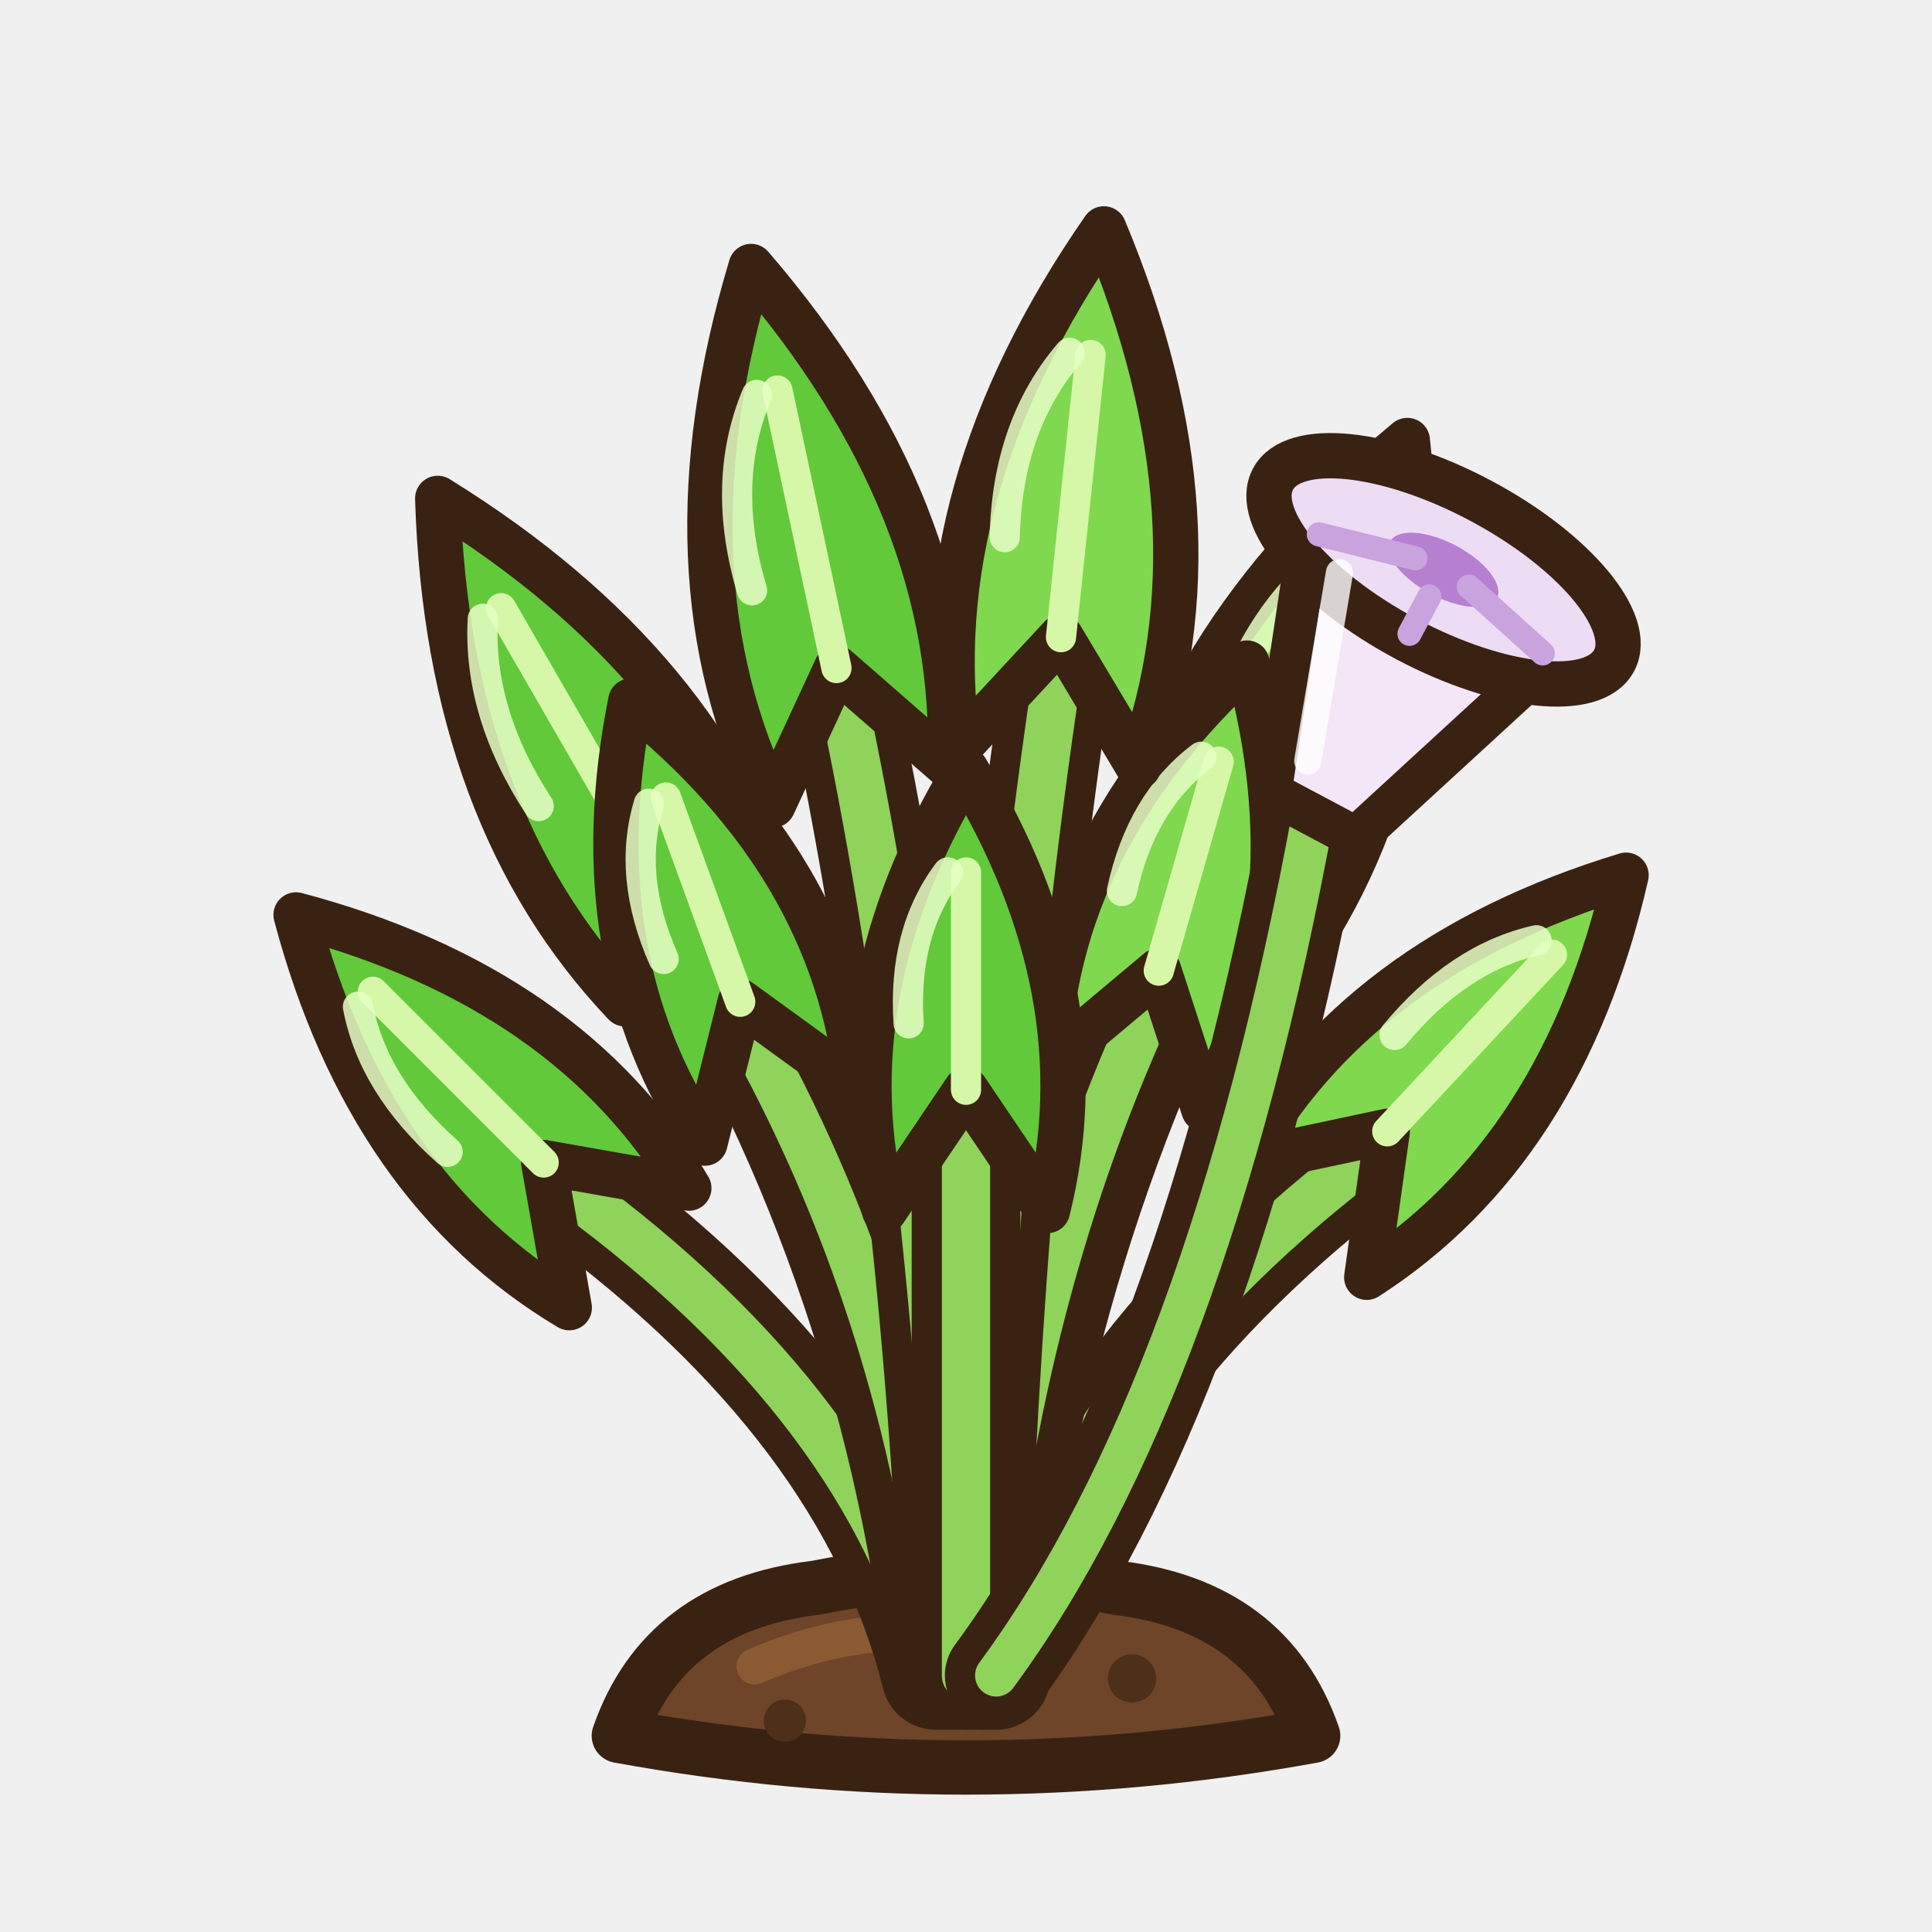
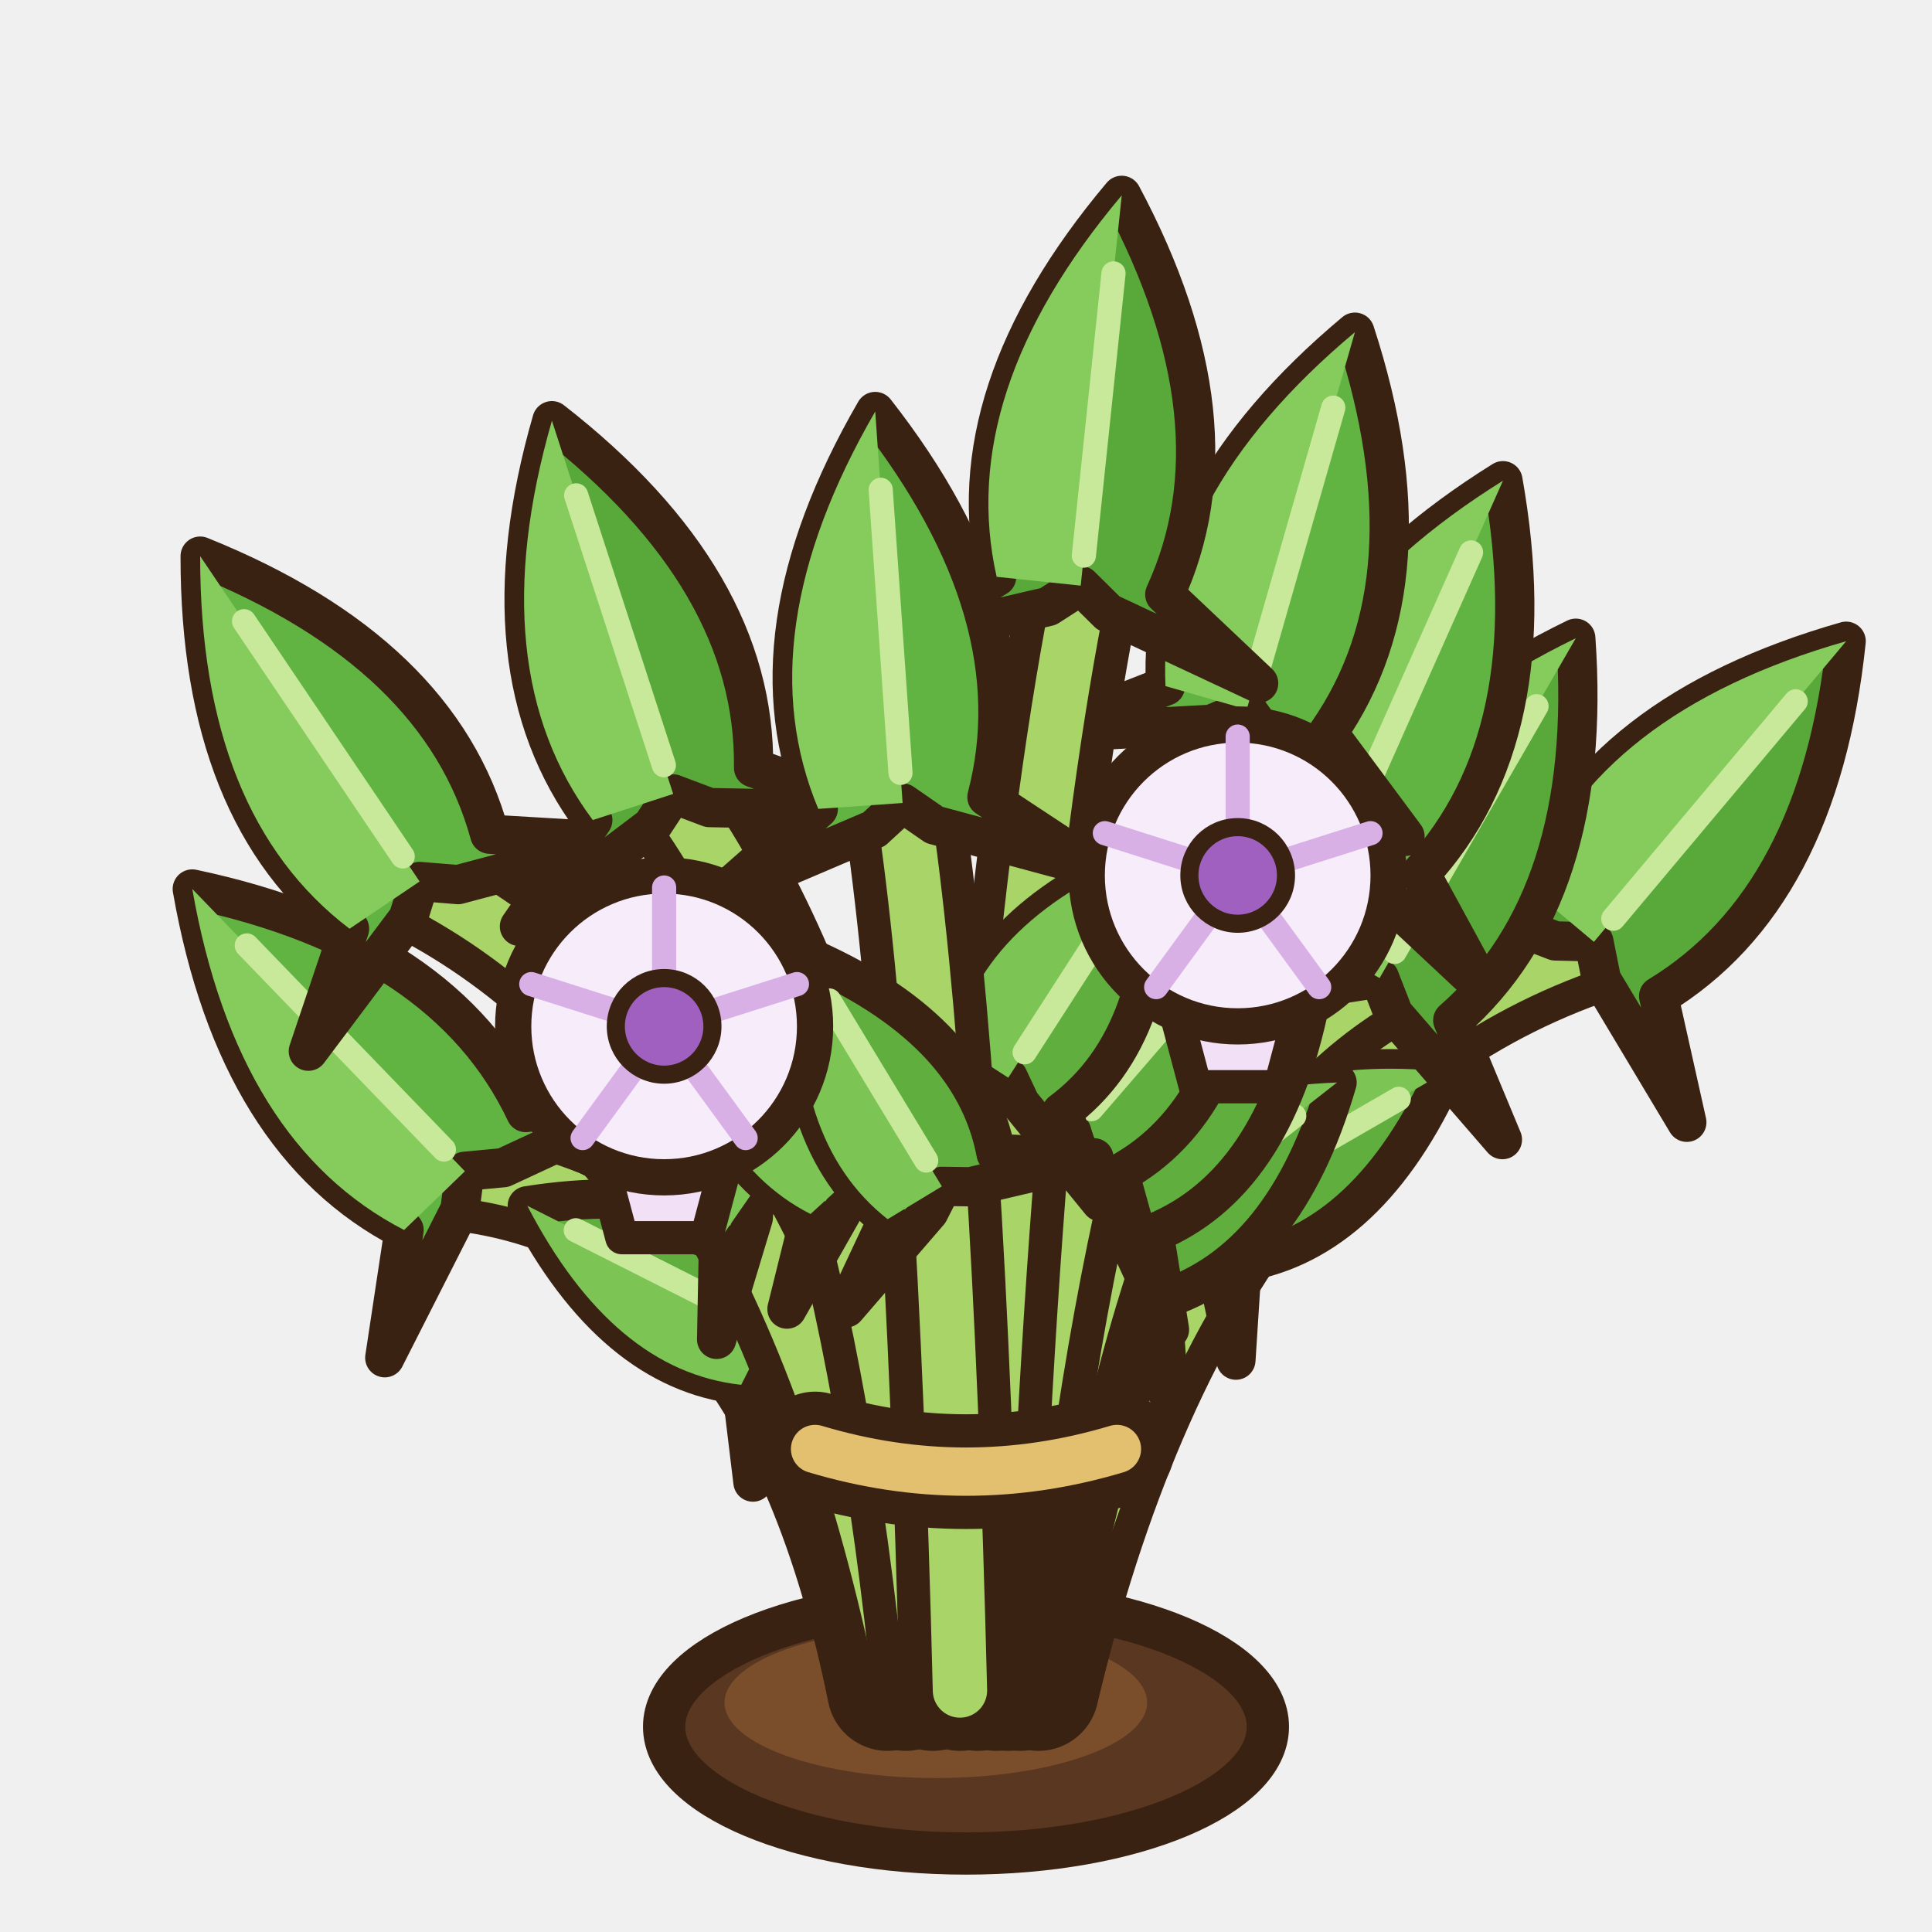
<svg xmlns="http://www.w3.org/2000/svg" viewBox="0 0 64 64" width="64" height="64">
-   <g stroke="#3a2213" stroke-linejoin="round" stroke-linecap="round">
-     <path d="M20.5 57.5Q22 53.2 27 52.6Q32 51.6 37 52.6Q42 53.2 43.5 57.5Q32 59.6 20.5 57.5Z" fill="#6e4528" stroke-width="1.8" />
-     <path d="M25 55.2Q28 53.9 31 54.1" fill="none" stroke="#8a5a33" stroke-width="1.2" />
-     <circle cx="37.5" cy="55.6" r=".8" fill="#4e2f19" stroke="none" />
-     <circle cx="26" cy="57" r=".7" fill="#4e2f19" stroke="none" />
-     <path d="M31 55.5Q28.8 46.7 19 39.5" fill="none" stroke-width="3.6" />
-     <path d="M31 55.5Q28.8 46.7 19 39.5" fill="none" stroke="#8fd35a" stroke-width="1.6" />
-     <path d="M33 55.5Q35.2 46.1 45 38.5" fill="none" stroke-width="3.6" />
-     <path d="M33 55.5Q35.2 46.1 45 38.5" fill="none" stroke="#8fd35a" stroke-width="1.6" />
-     <path d="M31.2 55.5Q29.5 41.2 22 29.5" fill="none" stroke-width="3.6" />
-     <path d="M31.2 55.5Q29.5 41.2 22 29.5" fill="none" stroke="#8fd35a" stroke-width="1.6" />
-     <path d="M32.7 55.5Q34.2 40.6 41 28.5" fill="none" stroke-width="3.6" />
-     <path d="M32.7 55.5Q34.2 40.6 41 28.5" fill="none" stroke="#8fd35a" stroke-width="1.6" />
-     <path d="M31.4 55.5Q30.2 44 25 34.5" fill="none" stroke-width="3.6" />
-     <path d="M31.4 55.5Q30.2 44 25 34.5" fill="none" stroke="#8fd35a" stroke-width="1.6" />
-     <path d="M32.5 55.5Q33.5 43.4 38 33.5" fill="none" stroke-width="3.6" />
-     <path d="M32.5 55.5Q33.5 43.4 38 33.5" fill="none" stroke="#8fd35a" stroke-width="1.6" />
-     <path d="M31.7 55.5Q31 37.9 28 23.5" fill="none" stroke-width="3.6" />
-     <path d="M31.7 55.5Q31 37.9 28 23.5" fill="none" stroke="#8fd35a" stroke-width="1.6" />
-     <path d="M32.2 55.5Q32.8 37.3 35 22.5" fill="none" stroke-width="3.6" />
-     <path d="M32.2 55.5Q32.8 37.3 35 22.5" fill="none" stroke="#8fd35a" stroke-width="1.6" />
-     <path d="M32 55.5Q32 45.6 32 37.5" fill="none" stroke-width="3.6" />
-     <path d="M32 55.5Q32 45.6 32 37.5" fill="none" stroke="#8fd35a" stroke-width="1.6" />
-     <g transform="translate(19 39.5) rotate(-45)">
-       <path d="M0 -1.4L-2.8 2.6Q-4.7 -4.9 0 -13Q4.7 -4.9 2.8 2.6Z" fill="#62c93a" stroke-width="1.5" />
-       <path d="M0 -1.4L0 -9.4" fill="none" stroke="#d6f7a8" stroke-width="1" />
-       <path d="M-2 -3.9Q-2.2 -7.2 -0.7 -9.4" fill="none" stroke="#e6ffc4" stroke-width="1" opacity=".85" />
-     </g>
-     <g transform="translate(45 38.5) rotate(43)">
-       <path d="M0 -1.4L-2.8 2.6Q-4.7 -4.9 0 -13Q4.7 -4.9 2.8 2.6Z" fill="#7fd84e" stroke-width="1.5" />
-       <path d="M0 -1.4L0 -9.4" fill="none" stroke="#d6f7a8" stroke-width="1" />
-       <path d="M-2 -3.9Q-2.2 -7.2 -0.7 -9.4" fill="none" stroke="#e6ffc4" stroke-width="1" opacity=".85" />
-     </g>
-     <g transform="translate(22 29.5) rotate(-30)">
-       <path d="M0 -1.4L-3 2.6Q-5 -5.7 0 -15Q5 -5.7 3 2.6Z" fill="#62c93a" stroke-width="1.5" />
-       <path d="M0 -1.4L0 -10.8" fill="none" stroke="#d6f7a8" stroke-width="1" />
-       <path d="M-2.2 -4.5Q-2.4 -8.2 -0.7 -10.8" fill="none" stroke="#e6ffc4" stroke-width="1" opacity=".85" />
-     </g>
-     <g transform="translate(41 28.5) rotate(22)">
-       <path d="M0 -1.4L-3 2.6Q-5 -5.7 0 -15Q5 -5.7 3 2.6Z" fill="#7fd84e" stroke-width="1.5" />
-       <path d="M0 -1.4L0 -10.8" fill="none" stroke="#d6f7a8" stroke-width="1" />
-       <path d="M-2.2 -4.5Q-2.4 -8.2 -0.7 -10.8" fill="none" stroke="#e6ffc4" stroke-width="1" opacity=".85" />
-     </g>
-     <g transform="translate(25 34.5) rotate(-20)">
-       <path d="M0 -1.4L-2.7 2.6Q-4.5 -4.6 0 -12Q4.5 -4.6 2.7 2.6Z" fill="#62c93a" stroke-width="1.5" />
-       <path d="M0 -1.4L0 -8.6" fill="none" stroke="#d6f7a8" stroke-width="1" />
-       <path d="M-1.9 -3.6Q-2.1 -6.6 -0.6 -8.6" fill="none" stroke="#e6ffc4" stroke-width="1" opacity=".85" />
-     </g>
-     <g transform="translate(38 33.5) rotate(16)">
-       <path d="M0 -1.4L-2.7 2.6Q-4.5 -4.6 0 -12Q4.5 -4.6 2.7 2.6Z" fill="#7fd84e" stroke-width="1.5" />
-       <path d="M0 -1.4L0 -8.6" fill="none" stroke="#d6f7a8" stroke-width="1" />
-       <path d="M-1.9 -3.6Q-2.1 -6.6 -0.6 -8.6" fill="none" stroke="#e6ffc4" stroke-width="1" opacity=".85" />
-     </g>
-     <g transform="translate(28 23.5) rotate(-12)">
-       <path d="M0 -1.4L-3 2.6Q-5.1 -5.7 0 -15Q5.1 -5.7 3 2.6Z" fill="#62c93a" stroke-width="1.5" />
-       <path d="M0 -1.4L0 -10.8" fill="none" stroke="#d6f7a8" stroke-width="1" />
-       <path d="M-2.2 -4.5Q-2.5 -8.2 -0.7 -10.8" fill="none" stroke="#e6ffc4" stroke-width="1" opacity=".85" />
-     </g>
-     <g transform="translate(35 22.5) rotate(6)">
-       <path d="M0 -1.4L-3 2.6Q-5.1 -5.7 0 -15Q5.1 -5.7 3 2.6Z" fill="#7fd84e" stroke-width="1.5" />
-       <path d="M0 -1.4L0 -10.8" fill="none" stroke="#d6f7a8" stroke-width="1" />
-       <path d="M-2.2 -4.5Q-2.5 -8.2 -0.7 -10.8" fill="none" stroke="#e6ffc4" stroke-width="1" opacity=".85" />
-     </g>
-     <g transform="translate(32 37.5) rotate(0)">
-       <path d="M0 -1.4L-2.7 2.6Q-4.5 -4.6 0 -12Q4.5 -4.6 2.7 2.6Z" fill="#62c93a" stroke-width="1.5" />
-       <path d="M0 -1.4L0 -8.6" fill="none" stroke="#d6f7a8" stroke-width="1" />
-       <path d="M-1.9 -3.6Q-2.1 -6.6 -0.6 -8.6" fill="none" stroke="#e6ffc4" stroke-width="1" opacity=".85" />
-     </g>
-     <path d="M33 55.5Q40 46 43.5 27" fill="none" stroke-width="3.4" />
-     <path d="M33 55.5Q40 46 43.5 27" fill="none" stroke="#8fd35a" stroke-width="1.4" />
-     <g transform="translate(43.5 27) rotate(28)">
-       <path d="M-1.6 0L-4.6 -8.5L4.6 -8.5L1.6 0Z" fill="#f3e6f7" stroke-width="1.4" />
-       <ellipse cx="0" cy="-9.2" rx="6.4" ry="2.6" fill="#ecdcf4" stroke-width="1.5" />
-       <ellipse cx="0" cy="-9.2" rx="2" ry=".9" fill="#b67fd0" stroke="none" />
-       <path d="M-4.2 -8.3L-1 -9.1M4.2 -8.3L1 -9.1M0 -6.8L0 -8.2" fill="none" stroke="#c9a3de" stroke-width=".8" />
-       <path d="M-1 -1.5L-3 -7.5" fill="none" stroke="#fff" stroke-width=".9" opacity=".8" />
-     </g>
+   <g stroke-linejoin="round" stroke-linecap="round" transform="translate(32 56) scale(1)">
+     <ellipse cx="0" cy="1.2" rx="10" ry="4.2" fill="#5a3720" stroke="#3a2213" stroke-width="1.4" />
+     <ellipse cx="-1" cy="0.4" rx="7" ry="2.5" fill="#7a4d2b" />
+     <path d="M-2.6 0Q-5.8 -15.8 -16.6 -17.2" fill="none" stroke="#3a2213" stroke-width="4" />
+     <path d="M-2.6 0Q-5.8 -15.8 -16.6 -17.2" fill="none" stroke="#a8d468" stroke-width="1.8" />
+     <path d="M0 -9Q3.6 -4 2.1 0L4.8 1.8L0.8 0.5L0 0L-0.8 0.5L-4.8 1.8L-2.1 0Q-3.6 -4 0 -9Z" fill="#5fae3e" stroke="#3a2213" stroke-width="1.3" transform="translate(-6.5 -12) rotate(-63.2)" />
+     <path d="M0 -9Q-3.6 -4 -2.1 0L0 0Z" fill="#7cc454" transform="translate(-6.5 -12) rotate(-63.2)" />
+     <path d="M0 -1L0 -7.2" fill="none" stroke="#c8e89a" stroke-width="0.8" transform="translate(-6.5 -12) rotate(-63.2)" />
+     <path d="M0 -13Q4.8 -5.9 2.8 0L6.2 2.6L1 0.8L0 0L-1 0.8L-6.2 2.6L-2.8 0Q-4.8 -5.9 0 -13Z" fill="#62b442" stroke="#3a2213" stroke-width="1.3" transform="translate(-16.6 -17.2) rotate(-44)" />
+     <path d="M0 -13Q-4.8 -5.9 -2.8 0L0 0Z" fill="#86cc5c" transform="translate(-16.6 -17.2) rotate(-44)" />
+     <path d="M0 -1L0 -10.4" fill="none" stroke="#c8e89a" stroke-width="0.8" transform="translate(-16.6 -17.2) rotate(-44)" />
+     <path d="M2.4 0Q7.2 -20.2 20.8 -24.8" fill="none" stroke="#3a2213" stroke-width="4" />
+     <path d="M2.4 0Q7.2 -20.2 20.8 -24.8" fill="none" stroke="#a8d468" stroke-width="1.8" />
+     <path d="M0 -9Q3.6 -4 2.1 0L4.8 1.8L0.8 0.5L0 0L-0.8 0.5L-4.8 1.8L-2.1 0Q-3.6 -4 0 -9Z" fill="#5fae3e" stroke="#3a2213" stroke-width="1.3" transform="translate(8.1 -16) rotate(60)" />
+     <path d="M0 -9Q-3.6 -4 -2.1 0L0 0Z" fill="#7cc454" transform="translate(8.1 -16) rotate(60)" />
+     <path d="M0 -1L0 -7.2" fill="none" stroke="#c8e89a" stroke-width="0.8" transform="translate(8.1 -16) rotate(60)" />
+     <path d="M0 -13Q4.8 -5.9 2.8 0L6.2 2.6L1 0.8L0 0L-1 0.8L-6.2 2.6L-2.8 0Q-4.8 -5.9 0 -13Z" fill="#58a83a" stroke="#3a2213" stroke-width="1.3" transform="translate(20.8 -24.8) rotate(40)" />
+     <path d="M0 -13Q-4.8 -5.9 -2.8 0L0 0Z" fill="#86cc5c" transform="translate(20.8 -24.8) rotate(40)" />
+     <path d="M0 -1L0 -10.4" fill="none" stroke="#c8e89a" stroke-width="0.8" transform="translate(20.8 -24.8) rotate(40)" />
+     <path d="M-2 0Q-6.2 -20.7 -18.1 -26.8" fill="none" stroke="#3a2213" stroke-width="4" />
+     <path d="M-2 0Q-6.2 -20.7 -18.1 -26.8" fill="none" stroke="#a8d468" stroke-width="1.8" />
+     <path d="M0 -9Q3.6 -4 2.1 0L4.8 1.8L0.8 0.5L0 0L-0.8 0.5L-4.8 1.8L-2.1 0Q-3.6 -4 0 -9Z" fill="#5fae3e" stroke="#3a2213" stroke-width="1.3" transform="translate(-7 -16.6) rotate(-55.2)" />
+     <path d="M0 -9Q-3.6 -4 -2.1 0L0 0Z" fill="#7cc454" transform="translate(-7 -16.6) rotate(-55.2)" />
+     <path d="M0 -1L0 -7.2" fill="none" stroke="#c8e89a" stroke-width="0.8" transform="translate(-7 -16.6) rotate(-55.2)" />
+     <path d="M0 -13Q4.8 -5.9 2.8 0L6.2 2.6L1 0.8L0 0L-1 0.8L-6.2 2.6L-2.8 0Q-4.8 -5.9 0 -13Z" fill="#62b442" stroke="#3a2213" stroke-width="1.3" transform="translate(-18.1 -26.8) rotate(-34)" />
+     <path d="M0 -13Q-4.8 -5.9 -2.8 0L0 0Z" fill="#86cc5c" transform="translate(-18.1 -26.8) rotate(-34)" />
+     <path d="M0 -1L0 -10.4" fill="none" stroke="#c8e89a" stroke-width="0.8" transform="translate(-18.1 -26.8) rotate(-34)" />
+     <path d="M1.8 0Q4.6 -18.3 13.7 -23.6" fill="none" stroke="#3a2213" stroke-width="4" />
+     <path d="M1.8 0Q4.6 -18.3 13.7 -23.6" fill="none" stroke="#a8d468" stroke-width="1.8" />
+     <path d="M0 -9Q3.6 -4 2.1 0L4.8 1.8L0.8 0.5L0 0L-0.8 0.5L-4.8 1.8L-2.1 0Q-3.6 -4 0 -9Z" fill="#5fae3e" stroke="#3a2213" stroke-width="1.3" transform="translate(5.2 -14.6) rotate(52)" />
+     <path d="M0 -9Q-3.6 -4 -2.1 0L0 0Z" fill="#7cc454" transform="translate(5.2 -14.6) rotate(52)" />
+     <path d="M0 -1L0 -7.2" fill="none" stroke="#c8e89a" stroke-width="0.8" transform="translate(5.2 -14.6) rotate(52)" />
+     <path d="M0 -13Q4.8 -5.9 2.8 0L6.2 2.6L1 0.8L0 0L-1 0.8L-6.2 2.6L-2.8 0Q-4.8 -5.9 0 -13Z" fill="#58a83a" stroke="#3a2213" stroke-width="1.3" transform="translate(13.7 -23.6) rotate(30)" />
+     <path d="M0 -13Q-4.8 -5.9 -2.8 0L0 0Z" fill="#86cc5c" transform="translate(13.7 -23.6) rotate(30)" />
+     <path d="M0 -1L0 -10.4" fill="none" stroke="#c8e89a" stroke-width="0.8" transform="translate(13.7 -23.6) rotate(30)" />
+     <path d="M1.4 0Q4.2 -20.4 12.5 -28.2" fill="none" stroke="#3a2213" stroke-width="4" />
+     <path d="M1.4 0Q4.2 -20.4 12.5 -28.2" fill="none" stroke="#a8d468" stroke-width="1.8" />
+     <path d="M0 -9Q3.6 -4 2.1 0L4.8 1.8L0.8 0.5L0 0L-0.8 0.5L-4.8 1.8L-2.1 0Q-3.6 -4 0 -9Z" fill="#5fae3e" stroke="#3a2213" stroke-width="1.3" transform="translate(4.8 -16.7) rotate(47.2)" />
+     <path d="M0 -9Q-3.6 -4 -2.1 0L0 0Z" fill="#7cc454" transform="translate(4.8 -16.7) rotate(47.2)" />
+     <path d="M0 -1L0 -7.2" fill="none" stroke="#c8e89a" stroke-width="0.8" transform="translate(4.8 -16.7) rotate(47.2)" />
+     <path d="M0 -13Q4.8 -5.9 2.8 0L6.2 2.6L1 0.8L0 0L-1 0.8L-6.2 2.6L-2.8 0Q-4.8 -5.9 0 -13Z" fill="#62b442" stroke="#3a2213" stroke-width="1.3" transform="translate(12.5 -28.2) rotate(24)" />
+     <path d="M0 -13Q-4.8 -5.9 -2.8 0L0 0Z" fill="#86cc5c" transform="translate(12.5 -28.2) rotate(24)" />
+     <path d="M0 -1L0 -10.4" fill="none" stroke="#c8e89a" stroke-width="0.8" transform="translate(12.5 -28.2) rotate(24)" />
+     <path d="M-1.1 0Q-3.2 -20.9 -9.7 -29.7" fill="none" stroke="#3a2213" stroke-width="4" />
+     <path d="M-1.1 0Q-3.2 -20.9 -9.7 -29.7" fill="none" stroke="#a8d468" stroke-width="1.8" />
+     <path d="M0 -9Q3.6 -4 2.1 0L4.8 1.8L0.8 0.5L0 0L-0.8 0.5L-4.8 1.8L-2.1 0Q-3.6 -4 0 -9Z" fill="#5fae3e" stroke="#3a2213" stroke-width="1.3" transform="translate(-3.6 -17.2) rotate(-42.4)" />
+     <path d="M0 -9Q-3.6 -4 -2.1 0L0 0Z" fill="#7cc454" transform="translate(-3.6 -17.2) rotate(-42.4)" />
+     <path d="M0 -1L0 -7.2" fill="none" stroke="#c8e89a" stroke-width="0.8" transform="translate(-3.6 -17.2) rotate(-42.4)" />
+     <path d="M0 -13Q4.8 -5.9 2.8 0L6.2 2.6L1 0.8L0 0L-1 0.8L-6.2 2.6L-2.8 0Q-4.8 -5.9 0 -13Z" fill="#58a83a" stroke="#3a2213" stroke-width="1.3" transform="translate(-9.7 -29.7) rotate(-18)" />
+     <path d="M0 -13Q-4.8 -5.9 -2.8 0L0 0Z" fill="#86cc5c" transform="translate(-9.7 -29.7) rotate(-18)" />
+     <path d="M0 -1L0 -10.4" fill="none" stroke="#c8e89a" stroke-width="0.8" transform="translate(-9.7 -29.7) rotate(-18)" />
+     <path d="M1 0Q3.1 -22.3 9.3 -32.5" fill="none" stroke="#3a2213" stroke-width="4" />
+     <path d="M1 0Q3.1 -22.3 9.3 -32.5" fill="none" stroke="#a8d468" stroke-width="1.8" />
+     <path d="M0 -9Q3.6 -4 2.1 0L4.8 1.8L0.8 0.5L0 0L-0.8 0.5L-4.8 1.8L-2.1 0Q-3.6 -4 0 -9Z" fill="#5fae3e" stroke="#3a2213" stroke-width="1.3" transform="translate(3.5 -18.5) rotate(40.8)" />
+     <path d="M0 -9Q-3.6 -4 -2.1 0L0 0Z" fill="#7cc454" transform="translate(3.5 -18.5) rotate(40.8)" />
+     <path d="M0 -1L0 -7.2" fill="none" stroke="#c8e89a" stroke-width="0.8" transform="translate(3.5 -18.5) rotate(40.8)" />
+     <path d="M0 -13Q4.8 -5.9 2.8 0L6.2 2.6L1 0.8L0 0L-1 0.8L-6.2 2.6L-2.8 0Q-4.8 -5.9 0 -13Z" fill="#62b442" stroke="#3a2213" stroke-width="1.3" transform="translate(9.3 -32.5) rotate(16)" />
+     <path d="M0 -13Q-4.8 -5.9 -2.8 0L0 0Z" fill="#86cc5c" transform="translate(9.3 -32.5) rotate(16)" />
+     <path d="M0 -1L0 -10.4" fill="none" stroke="#c8e89a" stroke-width="0.8" transform="translate(9.3 -32.5) rotate(16)" />
+     <path d="M0.4 0Q1.3 -24.2 3.8 -36.6" fill="none" stroke="#3a2213" stroke-width="4" />
+     <path d="M0.4 0Q1.3 -24.2 3.8 -36.6" fill="none" stroke="#a8d468" stroke-width="1.8" />
+     <path d="M0 -9Q3.6 -4 2.1 0L4.8 1.8L0.8 0.5L0 0L-0.8 0.5L-4.8 1.8L-2.1 0Q-3.6 -4 0 -9Z" fill="#5fae3e" stroke="#3a2213" stroke-width="1.3" transform="translate(1.4 -20.3) rotate(32.8)" />
+     <path d="M0 -9Q-3.6 -4 -2.1 0L0 0Z" fill="#7cc454" transform="translate(1.4 -20.3) rotate(32.8)" />
+     <path d="M0 -1L0 -7.2" fill="none" stroke="#c8e89a" stroke-width="0.8" transform="translate(1.4 -20.3) rotate(32.8)" />
+     <path d="M0 -13Q4.8 -5.9 2.8 0L6.2 2.6L1 0.8L0 0L-1 0.8L-6.2 2.6L-2.8 0Q-4.8 -5.9 0 -13Z" fill="#58a83a" stroke="#3a2213" stroke-width="1.3" transform="translate(3.8 -36.6) rotate(6)" />
+     <path d="M0 -13Q-4.8 -5.9 -2.8 0L0 0Z" fill="#86cc5c" transform="translate(3.8 -36.6) rotate(6)" />
+     <path d="M0 -1L0 -10.4" fill="none" stroke="#c8e89a" stroke-width="0.8" transform="translate(3.8 -36.6) rotate(6)" />
+     <path d="M-0.2 0Q-0.7 -20.2 -2.1 -29.4" fill="none" stroke="#3a2213" stroke-width="4" />
+     <path d="M-0.2 0Q-0.7 -20.2 -2.1 -29.4" fill="none" stroke="#a8d468" stroke-width="1.8" />
+     <path d="M0 -9Q3.6 -4 2.1 0L4.8 1.8L0.8 0.5L0 0L-0.8 0.5L-4.8 1.8L-2.1 0Q-3.6 -4 0 -9Z" fill="#5fae3e" stroke="#3a2213" stroke-width="1.3" transform="translate(-0.8 -16.7) rotate(-31.2)" />
+     <path d="M0 -9Q-3.6 -4 -2.1 0L0 0Z" fill="#7cc454" transform="translate(-0.8 -16.7) rotate(-31.2)" />
+     <path d="M0 -1L0 -7.2" fill="none" stroke="#c8e89a" stroke-width="0.8" transform="translate(-0.8 -16.7) rotate(-31.2)" />
+     <path d="M0 -13Q4.8 -5.9 2.8 0L6.2 2.6L1 0.8L0 0L-1 0.8L-6.2 2.6L-2.8 0Q-4.8 -5.9 0 -13Z" fill="#62b442" stroke="#3a2213" stroke-width="1.3" transform="translate(-2.1 -29.4) rotate(-4)" />
+     <path d="M0 -13Q-4.8 -5.9 -2.8 0L0 0Z" fill="#86cc5c" transform="translate(-2.1 -29.4) rotate(-4)" />
+     <path d="M0 -1L0 -10.4" fill="none" stroke="#c8e89a" stroke-width="0.8" transform="translate(-2.1 -29.4) rotate(-4)" />
+     <path d="M-11.4 -15L-13 -21L-7 -21L-8.6 -15Z" fill="#f2e0f6" stroke="#3a2213" stroke-width="1.1" />
+     <circle cx="-10" cy="-22" r="5" fill="#f7ecfa" stroke="#3a2213" stroke-width="1.2" />
+     <path d="M-10 -22L-10 -26.6M-10 -22L-5.6 -23.4M-10 -22L-7.3 -18.3M-10 -22L-12.7 -18.3M-10 -22L-14.4 -23.4" fill="none" stroke="#d8b0e6" stroke-width="0.8" />
+     <circle cx="-10" cy="-22" r="1.6" fill="#a060c0" stroke="#3a2213" stroke-width="0.6" />
+     <path d="M7.6 -20L6 -26L12 -26L10.4 -20Z" fill="#f2e0f6" stroke="#3a2213" stroke-width="1.1" />
+     <circle cx="9" cy="-27" r="5" fill="#f7ecfa" stroke="#3a2213" stroke-width="1.2" />
+     <path d="M9 -27L9 -31.6M9 -27L13.4 -28.4M9 -27L11.7 -23.3M9 -27L6.3 -23.3M9 -27L4.6 -28.4" fill="none" stroke="#d8b0e6" stroke-width="0.8" />
+     <circle cx="9" cy="-27" r="1.6" fill="#a060c0" stroke="#3a2213" stroke-width="0.6" />
+     <path d="M-5 -8Q0 -6.5 5 -8" fill="none" stroke="#3a2213" stroke-width="3.8" />
+     <path d="M-5 -8Q0 -6.5 5 -8" fill="none" stroke="#e3c070" stroke-width="1.6" />
  </g>
</svg>
